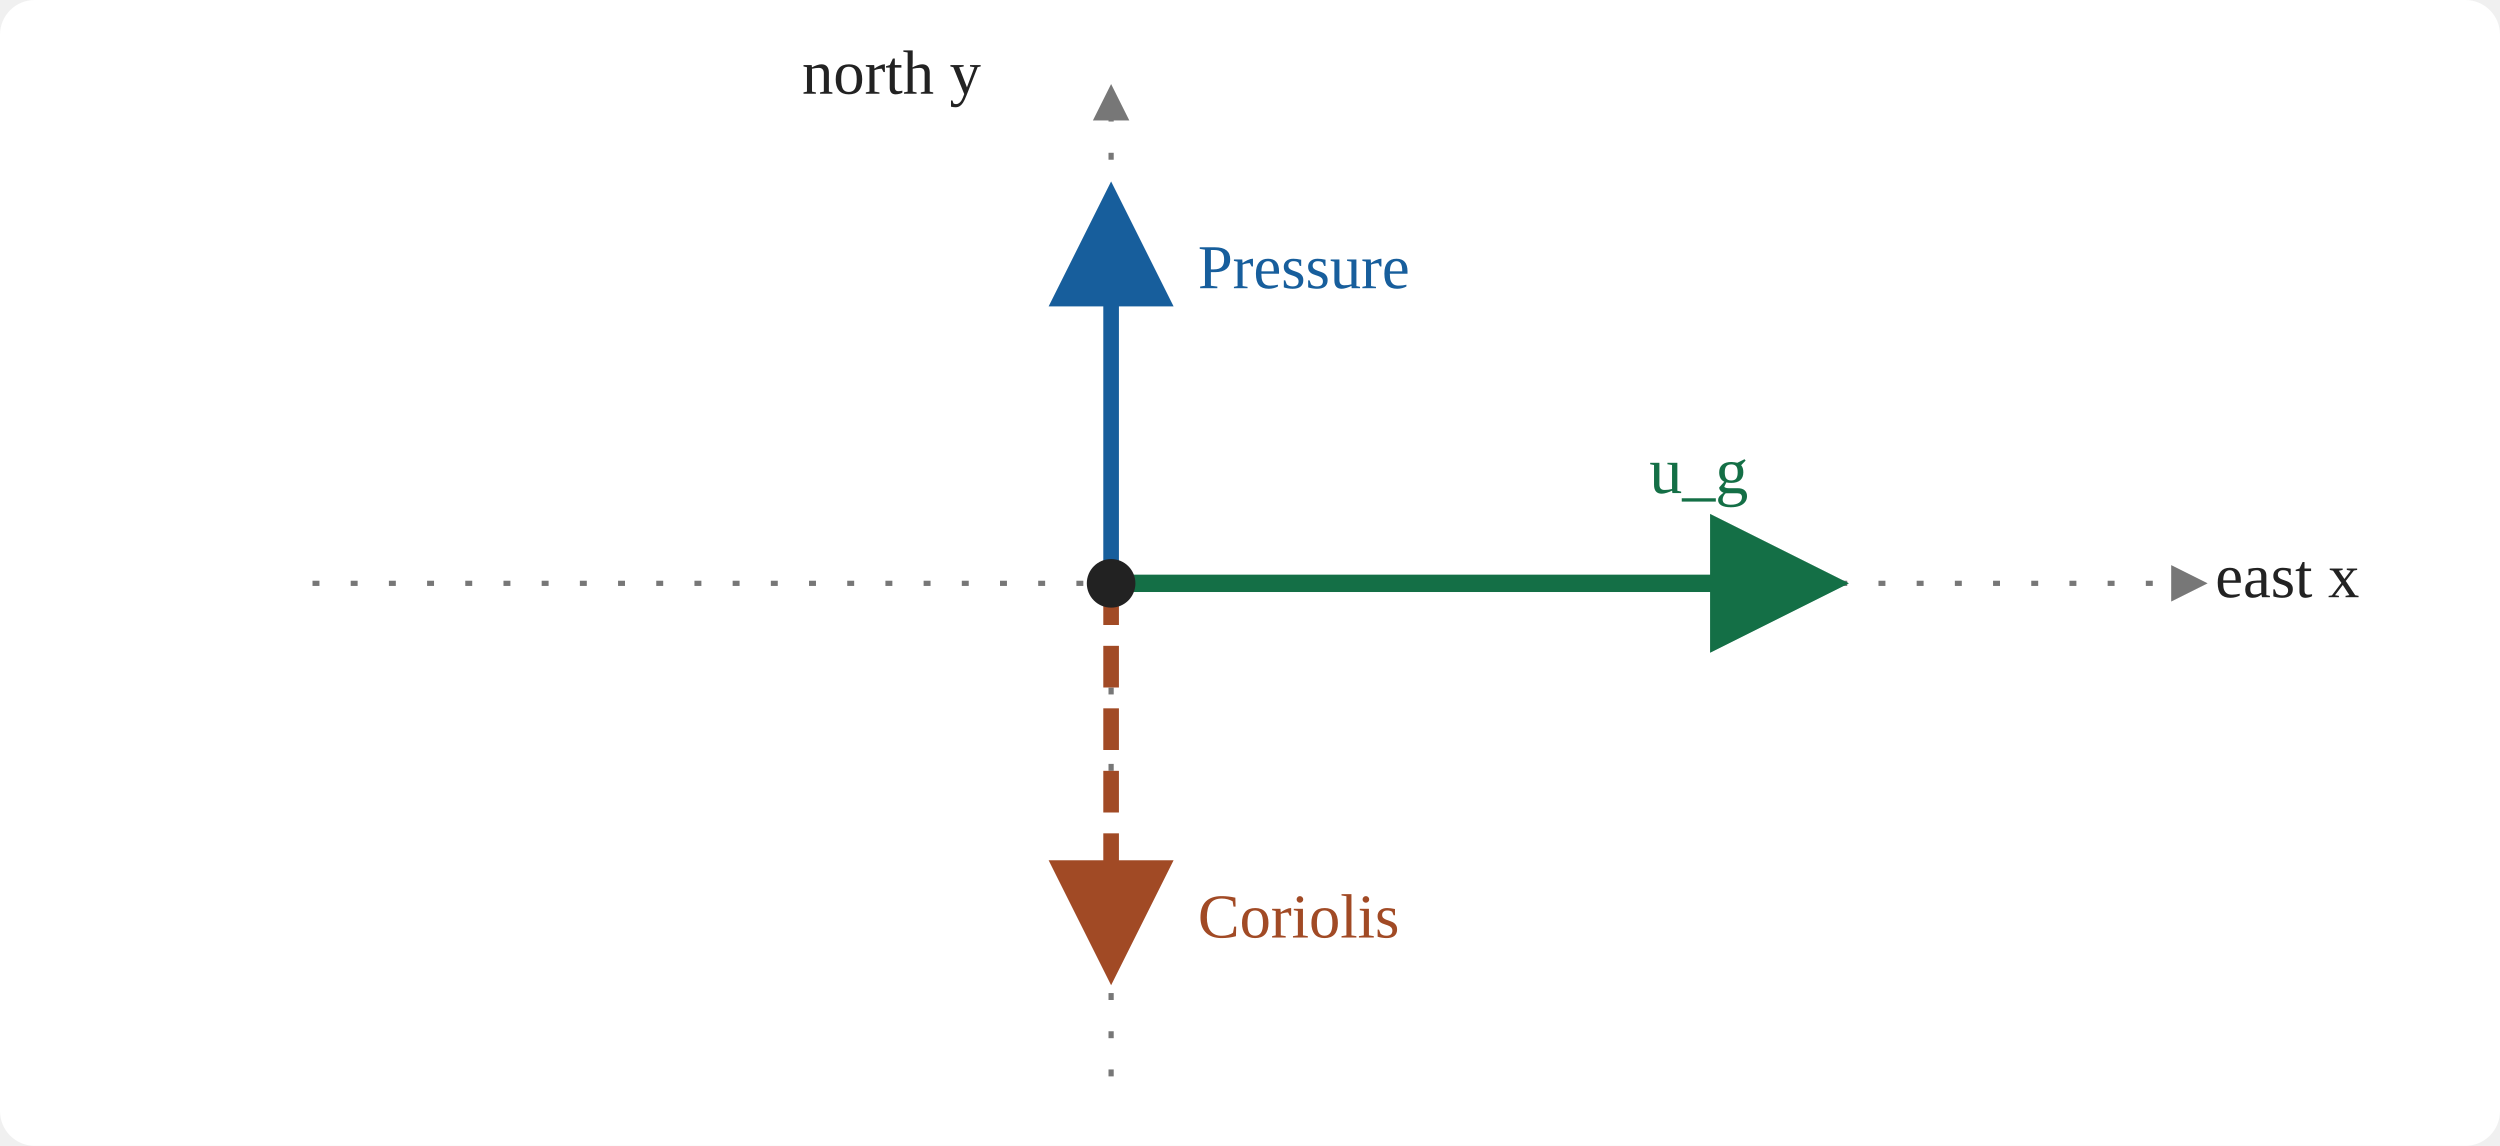
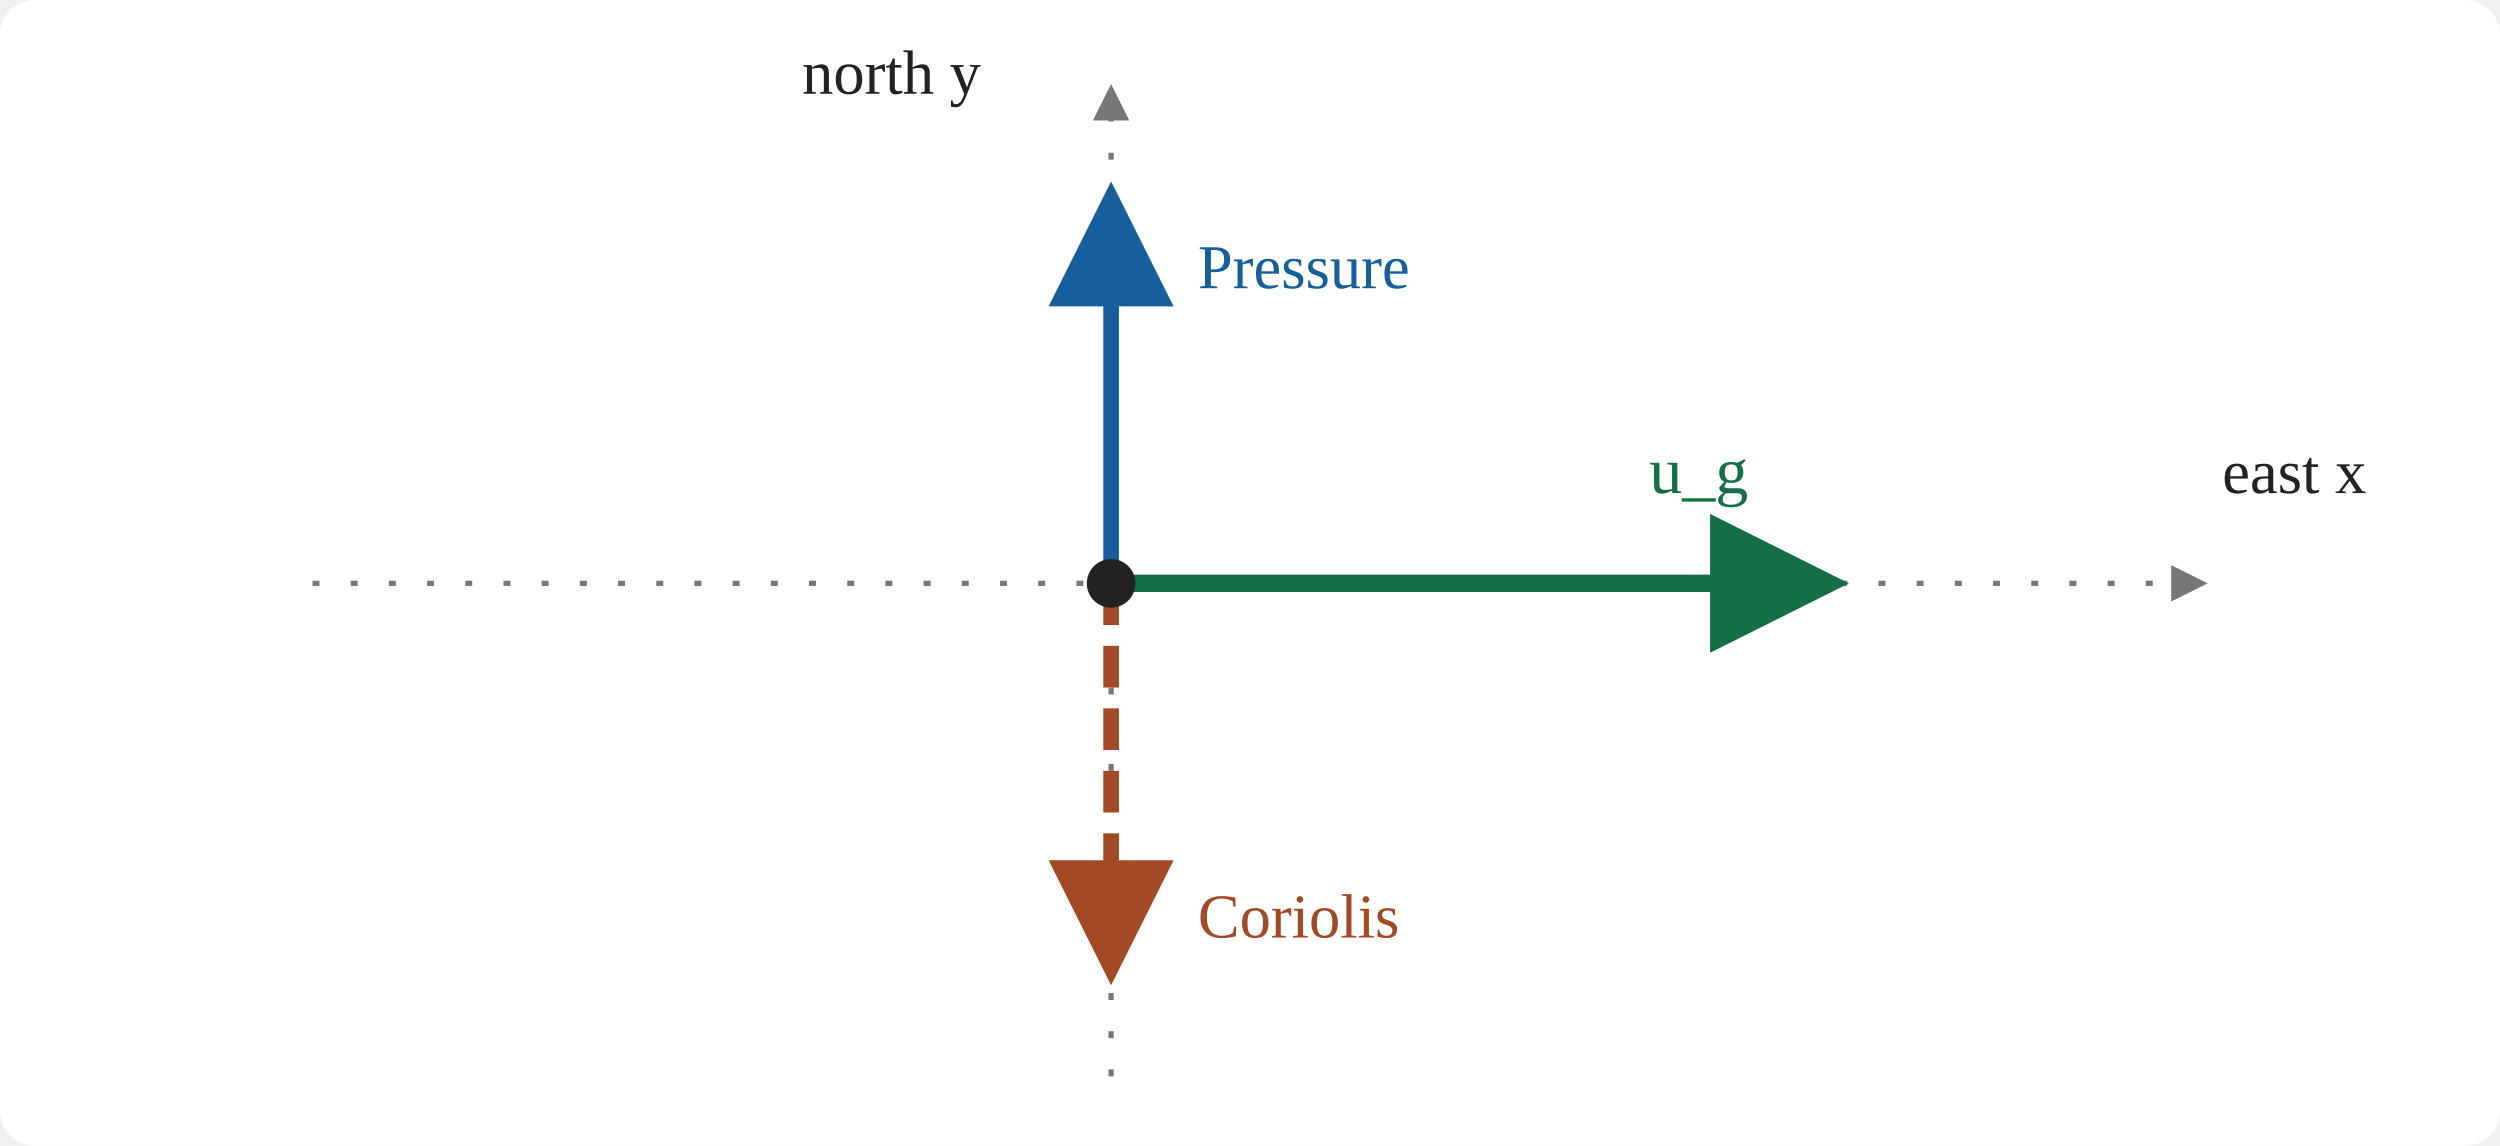
<svg xmlns="http://www.w3.org/2000/svg" viewBox="0 0 720 330" width="720" height="330" role="img" aria-labelledby="diagram-title diagram-desc" data-layout-lint="strict">
  <defs>
    <marker id="axis-arrow" markerWidth="7" markerHeight="7" refX="5.8" refY="3.5" orient="auto">
      <path d="M0,0 L7,3.5 L0,7 Z" fill="#777" />
    </marker>
    <marker id="velocity-arrow" markerWidth="8" markerHeight="8" refX="6.5" refY="4" orient="auto">
      <path d="M0,0 L8,4 L0,8 Z" fill="#146f46" />
    </marker>
    <marker id="pressure-arrow" markerWidth="8" markerHeight="8" refX="6.5" refY="4" orient="auto">
      <path d="M0,0 L8,4 L0,8 Z" fill="#175e9c" />
    </marker>
    <marker id="coriolis-arrow" markerWidth="8" markerHeight="8" refX="6.5" refY="4" orient="auto">
      <path d="M0,0 L8,4 L0,8 Z" fill="#a14a25" />
    </marker>
  </defs>
  <rect width="720" height="330" rx="10" fill="#fff" />
  <line x1="90" y1="168" x2="634" y2="168" stroke="#777" stroke-width="1.5" stroke-dasharray="2 9" marker-end="url(#axis-arrow)" />
  <line x1="320" y1="310" x2="320" y2="26" stroke="#777" stroke-width="1.5" stroke-dasharray="2 9" marker-end="url(#axis-arrow)" />
-   <text x="638" y="172" font-size="18" fill="#222">east x</text>
+   <text x="640" y="142" font-size="18" fill="#222">east x</text>
  <text x="231" y="27" font-size="18" fill="#222">north y</text>
  <line x1="320" y1="168" x2="525" y2="168" stroke="#146f46" stroke-width="5" marker-end="url(#velocity-arrow)" />
  <text x="475" y="142" font-size="19" fill="#146f46">u_g</text>
  <line x1="320" y1="168" x2="320" y2="59" stroke="#175e9c" stroke-width="4.5" marker-end="url(#pressure-arrow)" data-series-group="forces" data-series-label="pressure" />
  <text x="345" y="83" font-size="18" fill="#175e9c">Pressure</text>
  <line x1="320" y1="168" x2="320" y2="277" stroke="#a14a25" stroke-width="4.5" stroke-dasharray="12 6" marker-end="url(#coriolis-arrow)" data-series-group="forces" data-series-label="coriolis" />
  <text x="345" y="270" font-size="18" fill="#a14a25">Coriolis</text>
  <circle cx="320" cy="168" r="7" fill="#222" />
</svg>
